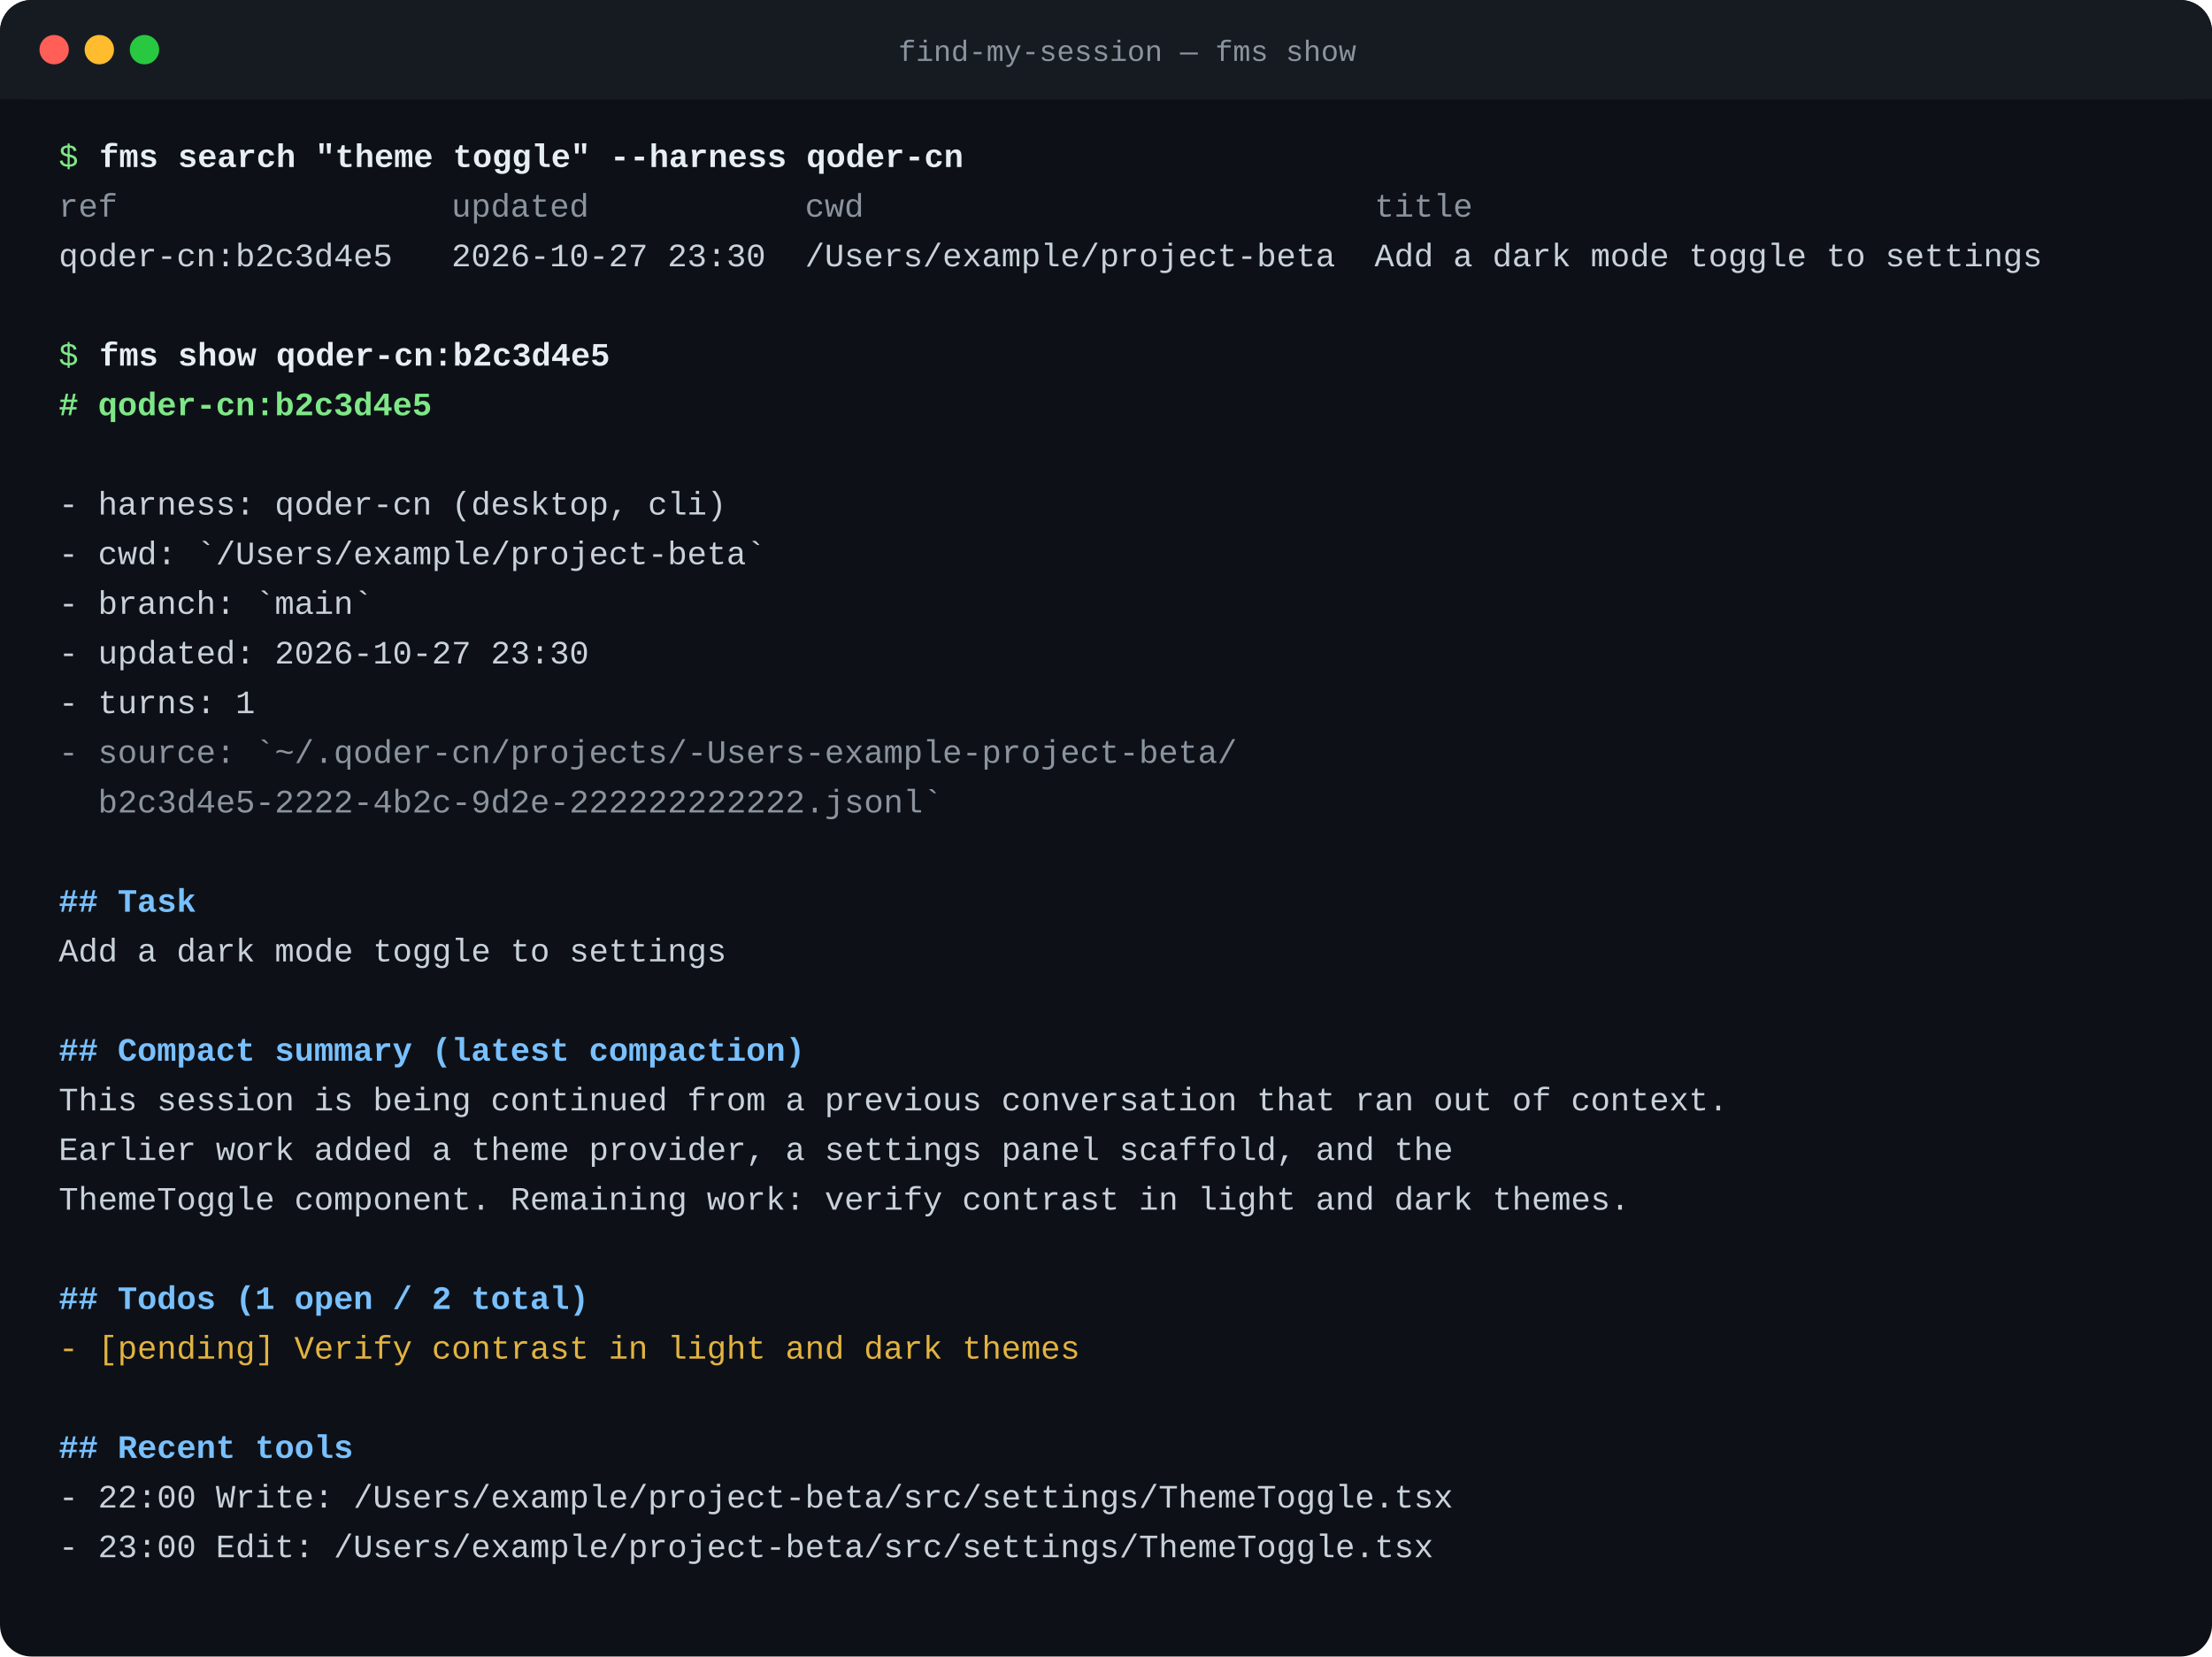
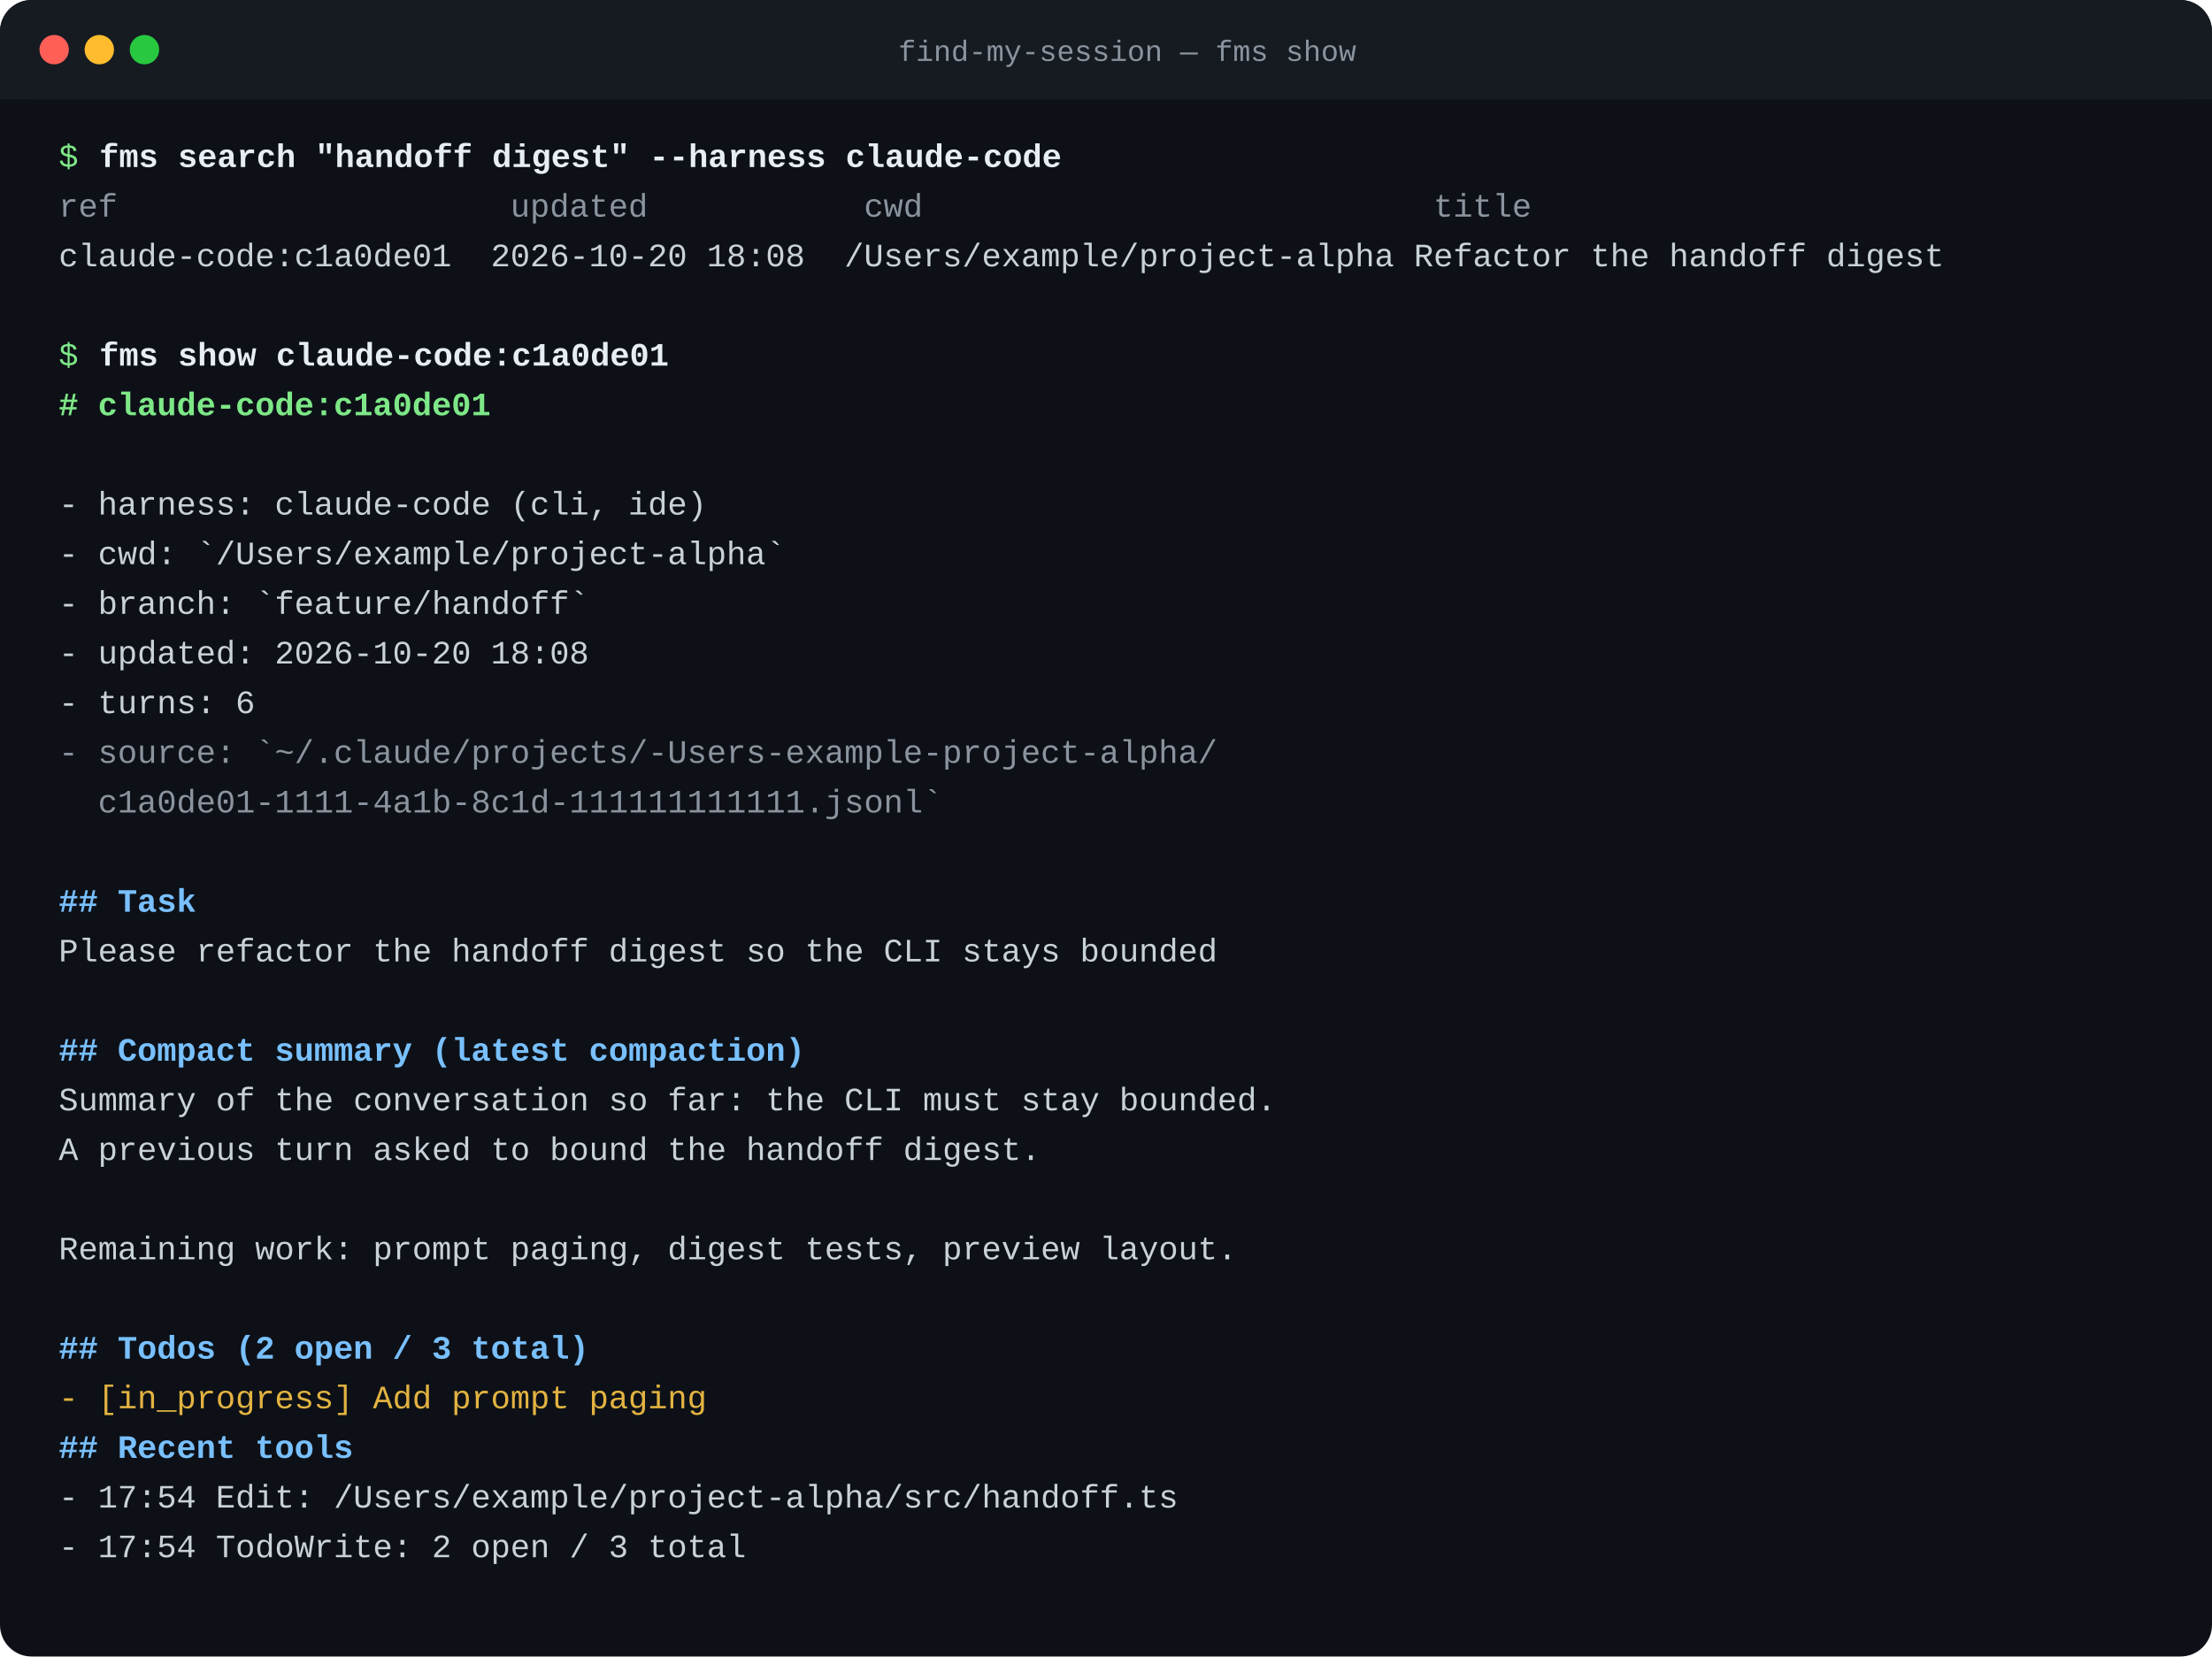
<svg xmlns="http://www.w3.org/2000/svg" width="980" height="734" viewBox="0 0 980 734" role="img" aria-label="fms search and fms show in a terminal">
  <rect width="980" height="734" rx="14" fill="#0d1117" />
  <rect width="980" height="44" rx="14" fill="#161b22" />
  <rect y="30" width="980" height="14" fill="#161b22" />
  <circle cx="24" cy="22" r="6.5" fill="#ff5f57" />
  <circle cx="44" cy="22" r="6.5" fill="#febc2e" />
  <circle cx="64" cy="22" r="6.5" fill="#28c840" />
  <text x="398" y="27" font-family="SFMono-Regular, Menlo, Consolas, 'Liberation Mono', monospace" font-size="13" fill="#8b949e">find-my-session — fms show</text>
  <g xml:space="preserve" font-family="SFMono-Regular, Menlo, Consolas, 'Liberation Mono', monospace" font-size="14.5">
    <text x="26" y="74" fill="#7ee787">$</text>
-     <text x="44" y="74" fill="#e6edf3" font-weight="600">fms search "theme toggle" --harness qoder-cn</text>
-     <text x="26" y="96" fill="#8b949e">ref                 updated           cwd                          title</text>
-     <text x="26" y="118" fill="#c9d1d9">qoder-cn:b2c3d4e5   2026-10-27 23:30  /Users/example/project-beta  Add a dark mode toggle to settings</text>
+     <text x="44" y="74" fill="#e6edf3" font-weight="600">fms search "handoff digest" --harness claude-code</text>
+     <text x="26" y="96" fill="#8b949e">ref                    updated           cwd                          title</text>
+     <text x="26" y="118" fill="#c9d1d9">claude-code:c1a0de01  2026-10-20 18:08  /Users/example/project-alpha Refactor the handoff digest</text>
    <text x="26" y="162" fill="#7ee787">$</text>
-     <text x="44" y="162" fill="#e6edf3" font-weight="600">fms show qoder-cn:b2c3d4e5</text>
-     <text x="26" y="184" fill="#7ee787" font-weight="600"># qoder-cn:b2c3d4e5</text>
-     <text x="26" y="228" fill="#c9d1d9">- harness: qoder-cn (desktop, cli)</text>
-     <text x="26" y="250" fill="#c9d1d9">- cwd: `/Users/example/project-beta`</text>
-     <text x="26" y="272" fill="#c9d1d9">- branch: `main`</text>
-     <text x="26" y="294" fill="#c9d1d9">- updated: 2026-10-27 23:30</text>
-     <text x="26" y="316" fill="#c9d1d9">- turns: 1</text>
-     <text x="26" y="338" fill="#8b949e">- source: `~/.qoder-cn/projects/-Users-example-project-beta/</text>
-     <text x="26" y="360" fill="#8b949e">  b2c3d4e5-2222-4b2c-9d2e-222222222222.jsonl`</text>
+     <text x="44" y="162" fill="#e6edf3" font-weight="600">fms show claude-code:c1a0de01</text>
+     <text x="26" y="184" fill="#7ee787" font-weight="600"># claude-code:c1a0de01</text>
+     <text x="26" y="228" fill="#c9d1d9">- harness: claude-code (cli, ide)</text>
+     <text x="26" y="250" fill="#c9d1d9">- cwd: `/Users/example/project-alpha`</text>
+     <text x="26" y="272" fill="#c9d1d9">- branch: `feature/handoff`</text>
+     <text x="26" y="294" fill="#c9d1d9">- updated: 2026-10-20 18:08</text>
+     <text x="26" y="316" fill="#c9d1d9">- turns: 6</text>
+     <text x="26" y="338" fill="#8b949e">- source: `~/.claude/projects/-Users-example-project-alpha/</text>
+     <text x="26" y="360" fill="#8b949e">  c1a0de01-1111-4a1b-8c1d-111111111111.jsonl`</text>
    <text x="26" y="404" fill="#79c0ff" font-weight="600">## Task</text>
-     <text x="26" y="426" fill="#c9d1d9">Add a dark mode toggle to settings</text>
+     <text x="26" y="426" fill="#c9d1d9">Please refactor the handoff digest so the CLI stays bounded</text>
    <text x="26" y="470" fill="#79c0ff" font-weight="600">## Compact summary (latest compaction)</text>
-     <text x="26" y="492" fill="#c9d1d9">This session is being continued from a previous conversation that ran out of context.</text>
-     <text x="26" y="514" fill="#c9d1d9">Earlier work added a theme provider, a settings panel scaffold, and the</text>
-     <text x="26" y="536" fill="#c9d1d9">ThemeToggle component. Remaining work: verify contrast in light and dark themes.</text>
-     <text x="26" y="580" fill="#79c0ff" font-weight="600">## Todos (1 open / 2 total)</text>
-     <text x="26" y="602" fill="#e3b341">- [pending] Verify contrast in light and dark themes</text>
+     <text x="26" y="492" fill="#c9d1d9">Summary of the conversation so far: the CLI must stay bounded.</text>
+     <text x="26" y="514" fill="#c9d1d9">A previous turn asked to bound the handoff digest.</text>
+     <text x="26" y="558" fill="#c9d1d9">Remaining work: prompt paging, digest tests, preview layout.</text>
+     <text x="26" y="602" fill="#79c0ff" font-weight="600">## Todos (2 open / 3 total)</text>
+     <text x="26" y="624" fill="#e3b341">- [in_progress] Add prompt paging</text>
    <text x="26" y="646" fill="#79c0ff" font-weight="600">## Recent tools</text>
-     <text x="26" y="668" fill="#c9d1d9">- 22:00 Write: /Users/example/project-beta/src/settings/ThemeToggle.tsx</text>
-     <text x="26" y="690" fill="#c9d1d9">- 23:00 Edit: /Users/example/project-beta/src/settings/ThemeToggle.tsx</text>
+     <text x="26" y="668" fill="#c9d1d9">- 17:54 Edit: /Users/example/project-alpha/src/handoff.ts</text>
+     <text x="26" y="690" fill="#c9d1d9">- 17:54 TodoWrite: 2 open / 3 total</text>
  </g>
</svg>
